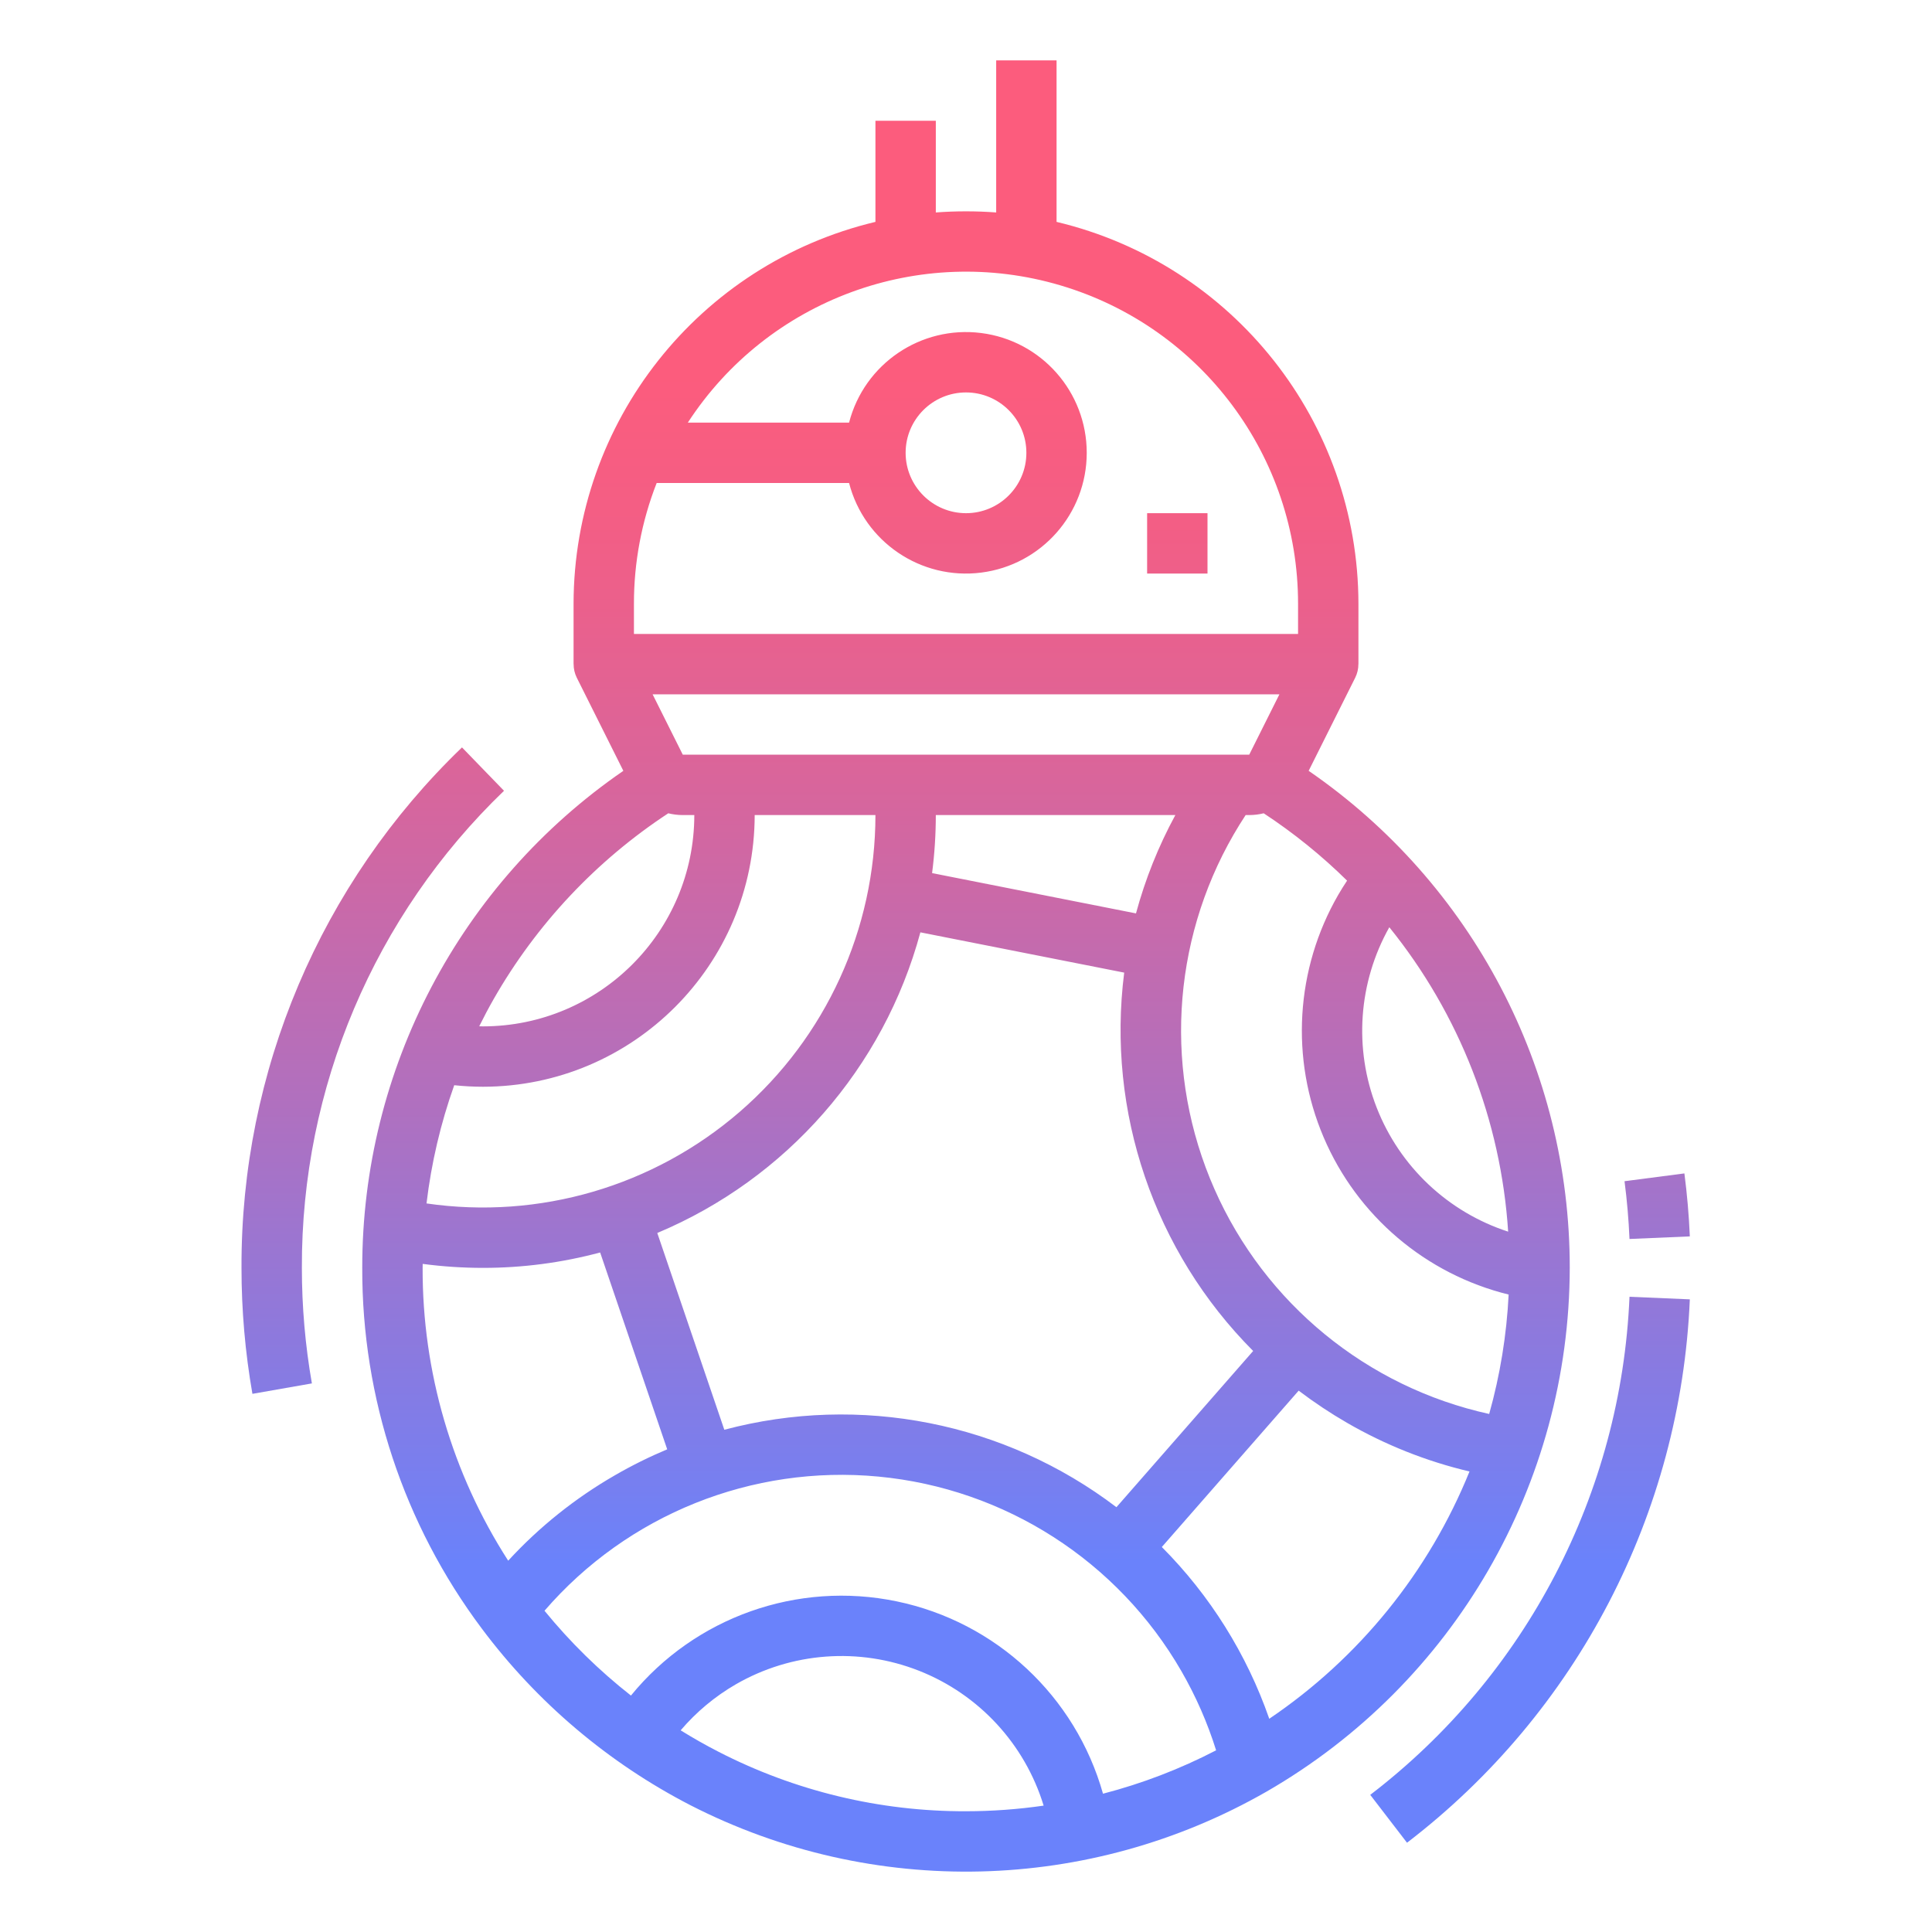
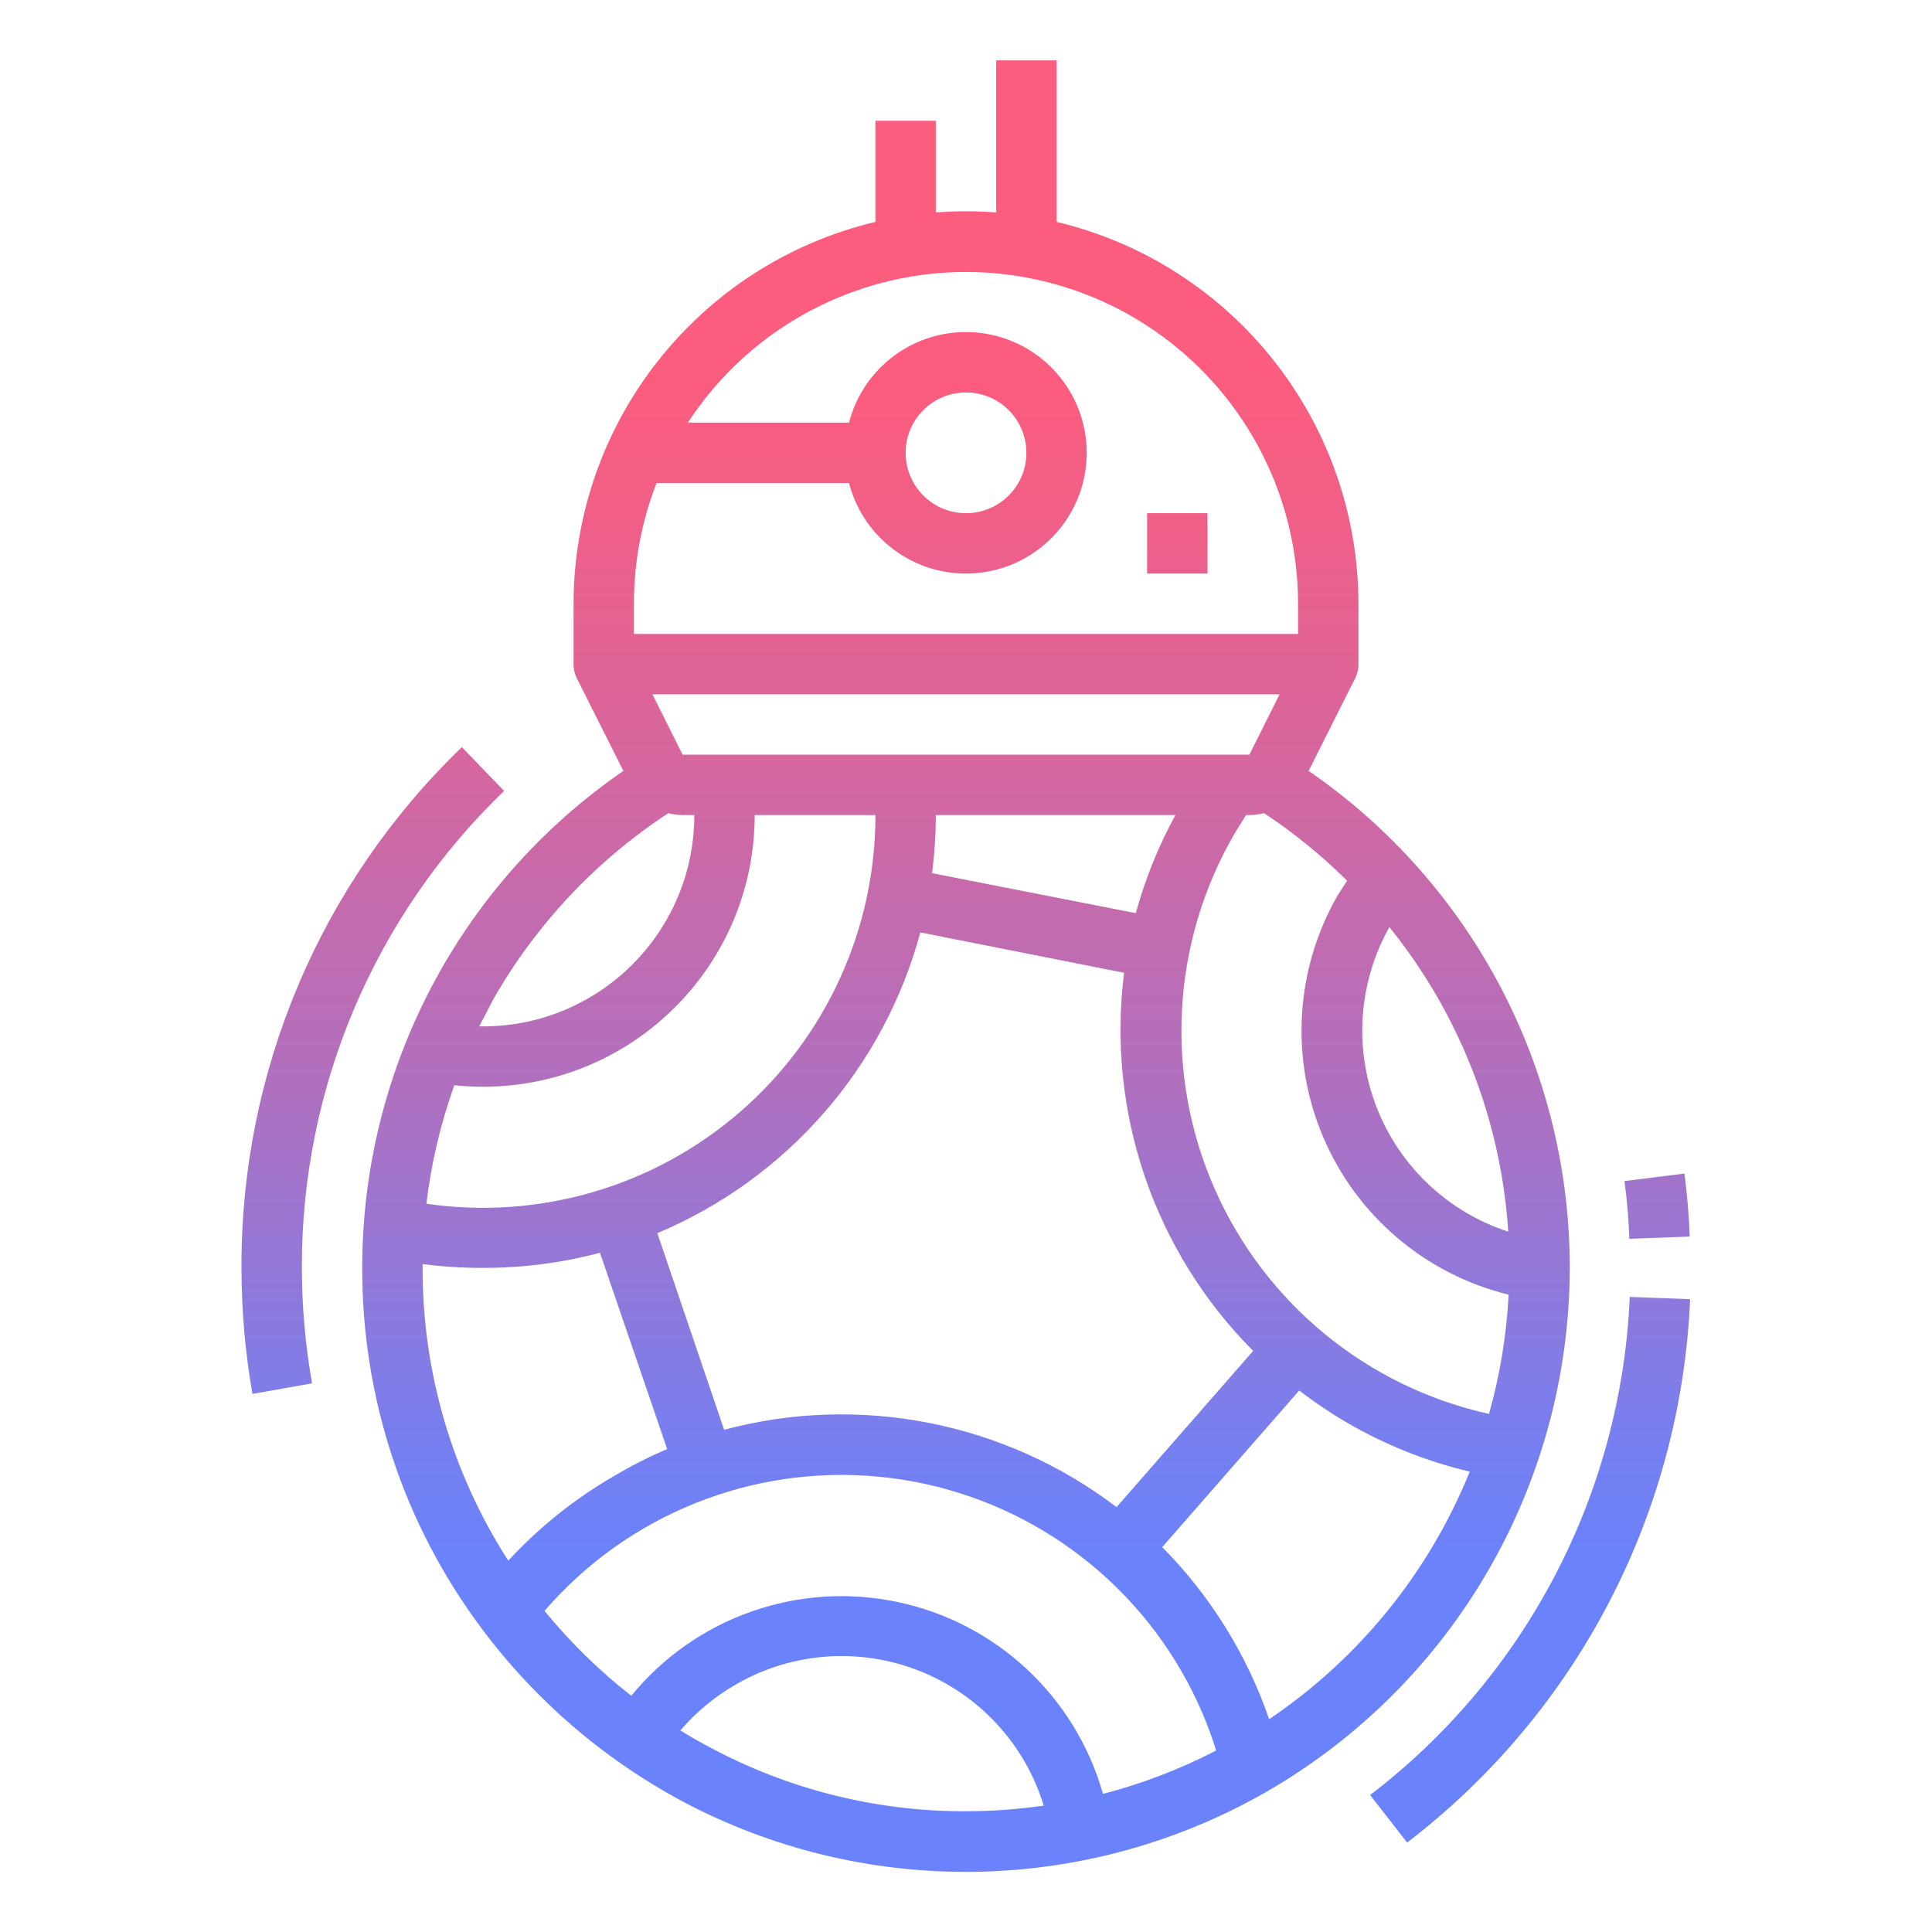
- <svg xmlns="http://www.w3.org/2000/svg" xmlns:xlink="http://www.w3.org/1999/xlink" id="GD001" viewBox="0 0 512 512" width="512" height="512">
+ <svg xmlns="http://www.w3.org/2000/svg" xmlns:xlink="http://www.w3.org/1999/xlink" viewBox="0 0 5120 5120">
  <defs>
-     <linearGradient id="New_Gradient_Swatch_2" x1="256" y1="98.598" x2="256" y2="413.843" gradientUnits="userSpaceOnUse">
+     <linearGradient id="a" x1="2560" x2="2560" y1="986" y2="4138" gradientUnits="userSpaceOnUse">
      <stop offset="0" stop-color="#fc5c7d" />
-       <stop offset="0.129" stop-color="#f35e85" />
-       <stop offset="0.343" stop-color="#d9659b" />
-       <stop offset="0.616" stop-color="#b070bf" />
-       <stop offset="0.934" stop-color="#777ff0" />
+       <stop offset=".1" stop-color="#f35e85" />
+       <stop offset=".3" stop-color="#d9659b" />
+       <stop offset=".6" stop-color="#b070bf" />
+       <stop offset=".9" stop-color="#777ff0" />
      <stop offset="1" stop-color="#6a82fb" />
    </linearGradient>
-     <linearGradient id="New_Gradient_Swatch_2-2" x1="312" y1="98.598" x2="312" y2="413.843" xlink:href="#New_Gradient_Swatch_2" />
-     <linearGradient id="New_Gradient_Swatch_2-3" x1="405.474" y1="98.598" x2="405.474" y2="413.843" xlink:href="#New_Gradient_Swatch_2" />
-     <linearGradient id="New_Gradient_Swatch_2-4" x1="439.169" y1="98.598" x2="439.169" y2="413.843" xlink:href="#New_Gradient_Swatch_2" />
-     <linearGradient id="New_Gradient_Swatch_2-5" x1="98.783" y1="98.598" x2="98.783" y2="413.843" xlink:href="#New_Gradient_Swatch_2" />
+     <linearGradient xlink:href="#a" id="b" x1="3120" x2="3120" y1="986" y2="4138" />
+     <linearGradient xlink:href="#a" id="c" x1="4055" x2="4055" y1="986" y2="4138" />
+     <linearGradient xlink:href="#a" id="d" x1="4392" x2="4392" y1="986" y2="4138" />
+     <linearGradient xlink:href="#a" id="e" x1="988" x2="988" y1="986" y2="4138" />
  </defs>
-   <path d="M416,336a159.747,159.747,0,0,0-69.194-131.724l12.349-24.7a7.977,7.977,0,0,0,.83-3.578H360V160A104.181,104.181,0,0,0,280,58.8V16H264V56.305q-3.962-.3-8-.3t-8,.3V32H232V58.8A104.181,104.181,0,0,0,152,160v16h.015a7.977,7.977,0,0,0,.83,3.578l12.349,24.7A159.747,159.747,0,0,0,96,336a158.633,158.633,0,0,0,31.646,95.54,161.356,161.356,0,0,0,55.4,46.9,160.231,160.231,0,0,0,152.669-3.683A160.515,160.515,0,0,0,416,336Zm-16.323-9.6a55.973,55.973,0,0,1-31.494-80.672A143.117,143.117,0,0,1,399.677,326.4Zm-42.686-93.021c-.819,1.236-1.611,2.489-2.349,3.771a72.021,72.021,0,0,0,45.163,105.923,143.318,143.318,0,0,1-5.156,31.645A104,104,0,0,1,326.928,221.15c1.011-1.75,2.077-3.469,3.18-5.15h.948a16.132,16.132,0,0,0,3.84-.47A144.689,144.689,0,0,1,356.991,233.379ZM295.866,399.425A120.528,120.528,0,0,0,191.951,378.9l-17.765-52.146a120.531,120.531,0,0,0,69.725-79.674l54.013,10.674A120.541,120.541,0,0,0,332.1,358.021ZM172.944,184H339.057l-8,16H180.944Zm128.1,58.059-54.031-10.678A120.506,120.506,0,0,0,248,216h63.48A120.41,120.41,0,0,0,301.048,242.059ZM232,216A104.031,104.031,0,0,1,113.031,318.922a144.325,144.325,0,0,1,7.343-31.33A72.83,72.83,0,0,0,128,288a72.081,72.081,0,0,0,72-72Zm-57.976-88h50.989a32,32,0,1,0,0-16H182.28A87.976,87.976,0,0,1,344,160v8H168v-8A87.548,87.548,0,0,1,174.024,128ZM240,120a16,16,0,1,1,16,16A16.019,16.019,0,0,1,240,120Zm-62.9,95.53a16.132,16.132,0,0,0,3.84.47H184a56.064,56.064,0,0,1-56,56c-.335,0-.668-.019-1-.025,1.212-2.442,2.483-4.857,3.836-7.229A144.991,144.991,0,0,1,177.1,215.53ZM112,336c0-.353.015-.7.017-1.057A121.36,121.36,0,0,0,128,336a119.717,119.717,0,0,0,31.044-4.08l17.772,52.166a121.684,121.684,0,0,0-13.8,6.845A119.3,119.3,0,0,0,134.675,413.6,142.686,142.686,0,0,1,112,336Zm32.3,90.863a104,104,0,0,1,168.771,15.988,104.347,104.347,0,0,1,9.212,21,143.13,143.13,0,0,1-29.977,11.5,72.017,72.017,0,0,0-125.1-26.01A145.573,145.573,0,0,1,144.3,426.863ZM190.346,464.2c-3.4-1.742-6.717-3.632-9.965-5.644a56.2,56.2,0,0,1,14.63-12.2,56.023,56.023,0,0,1,81.564,32.152A144.5,144.5,0,0,1,256,480,142.432,142.432,0,0,1,190.346,464.2Zm146.02-8.711a120.727,120.727,0,0,0-28.47-45.515l36.264-41.44a121.789,121.789,0,0,0,12.831,8.534,119.742,119.742,0,0,0,32.443,12.892A144.569,144.569,0,0,1,336.366,455.49Z" style="fill:url(#New_Gradient_Swatch_2)" />
-   <rect x="304" y="136" width="16" height="16" style="fill:url(#New_Gradient_Swatch_2-2)" />
-   <path d="M363.126,475.654l9.748,12.688a191.556,191.556,0,0,0,74.948-144l-15.986-.684A175.591,175.591,0,0,1,363.126,475.654Z" style="fill:url(#New_Gradient_Swatch_2-3)" />
-   <path d="M447.822,327.658c-.239-5.57-.723-11.185-1.44-16.691l-15.866,2.066c.657,5.05,1.1,10.2,1.32,15.309Z" style="fill:url(#New_Gradient_Swatch_2-4)" />
-   <path d="M133.566,209.565l-11.132-11.493A190.463,190.463,0,0,0,64,336a193.849,193.849,0,0,0,2.893,33.382l15.76-2.764A177.745,177.745,0,0,1,80,336,174.59,174.59,0,0,1,133.566,209.565Z" style="fill:url(#New_Gradient_Swatch_2-5)" />
+   <path d="M4160 3360a1597 1597 0 00-692-1317l124-247a80 80 0 00 8-36v-160a1042 1042 0 00-800-1012V160h-160v403q-40-3-80-3t-80 3V320h-160v268A1042 1042 0 00 1520 1600v160a80 80 0 00 8 36l124 247A1597 1597 0 00 960 3360a1586 1586 0 00 316 955 1614 1614 0 00 554 470 1602 1602 0 00 1527-37A1605 1605 0 00 4160 3360Zm-163-96a560 560 0 01-315-807 1431 1431 0 01 315 807Zm-427-930-24 37a720 720 0 00 452 1060 1433 1433 0 01-52 316A1040 1040 0 01 3270 2212l32-52h10a161 161 0 00 38-5 1447 1447 0 01 220 179Zm-611 1660a1205 1205 0 00-1040-205l-177-521a1205 1205 0 00 697-797l540 107A1205 1205 0 00 3321 3580ZM1729 1840h1662l-80 160H1809ZM3010 2420l-540-106a1205 1205 0 00 10-154h635a1204 1204 0 00-105 260Zm-690-260a1040 1040 0 01-1190 1030 1443 1443 0 01 74-314 728 728 0 00 76 4 720 720 0 00 720-720Zm-580-880h510a320 320 0 10 0-160h-427A880 880 0 01 3440 1600v80H1680v-80a875 875 0 01 60-320Zm660-80a160 160 0 11 160 160 160 160 0 01-160-160Zm-629 955a161 161 0 00 38 5h31a560 560 0 01-560 560h-10l38-73a1450 1450 0 01 463-492ZM1120 3360v-10a1214 1214 0 00 160 10 1197 1197 0 00 310-40l178 520a1217 1217 0 00-138 70 1193 1193 0 00-283 226A1427 1427 0 01 1120 3360Zm323 909a1040 1040 0 01 1688 160 1043 1043 0 01 92 210 1431 1431 0 01-300 115 720 720 0 00-1250-260 1456 1456 0 01-230-225Zm460 373a1410 1410 0 01-100-56 562 562 0 01 147-122 560 560 0 01 816 321A1445 1445 0 01 2560 4800a1424 1424 0 01-657-158Zm1460-87A1207 1207 0 00 3080 4100l363-415a1218 1218 0 00 128 86 1197 1197 0 00 324 129 1446 1446 0 01-530 655Z" fill="url(#a)" />
+   <path d="M3040 1360h160v160h-160" fill="url(#b)" />
+   <path d="m3631 4757 98 126a1916 1916 0 00 750-1440l-160-6a1756 1756 0 01-688 1320Z" fill="url(#c)" />
+   <path d="M4478 3277c-2-56-7-112-14-167l-159 20c7 50 11 102 13 153Z" fill="url(#d)" />
+   <path d="M1336 2096 1224 1980A1905 1905 0 00 640 3360a1938 1938 0 00 29 334l158-28A1777 1777 0 01 800 3360a1746 1746 0 01 536-1264Z" fill="url(#e)" />
</svg>
